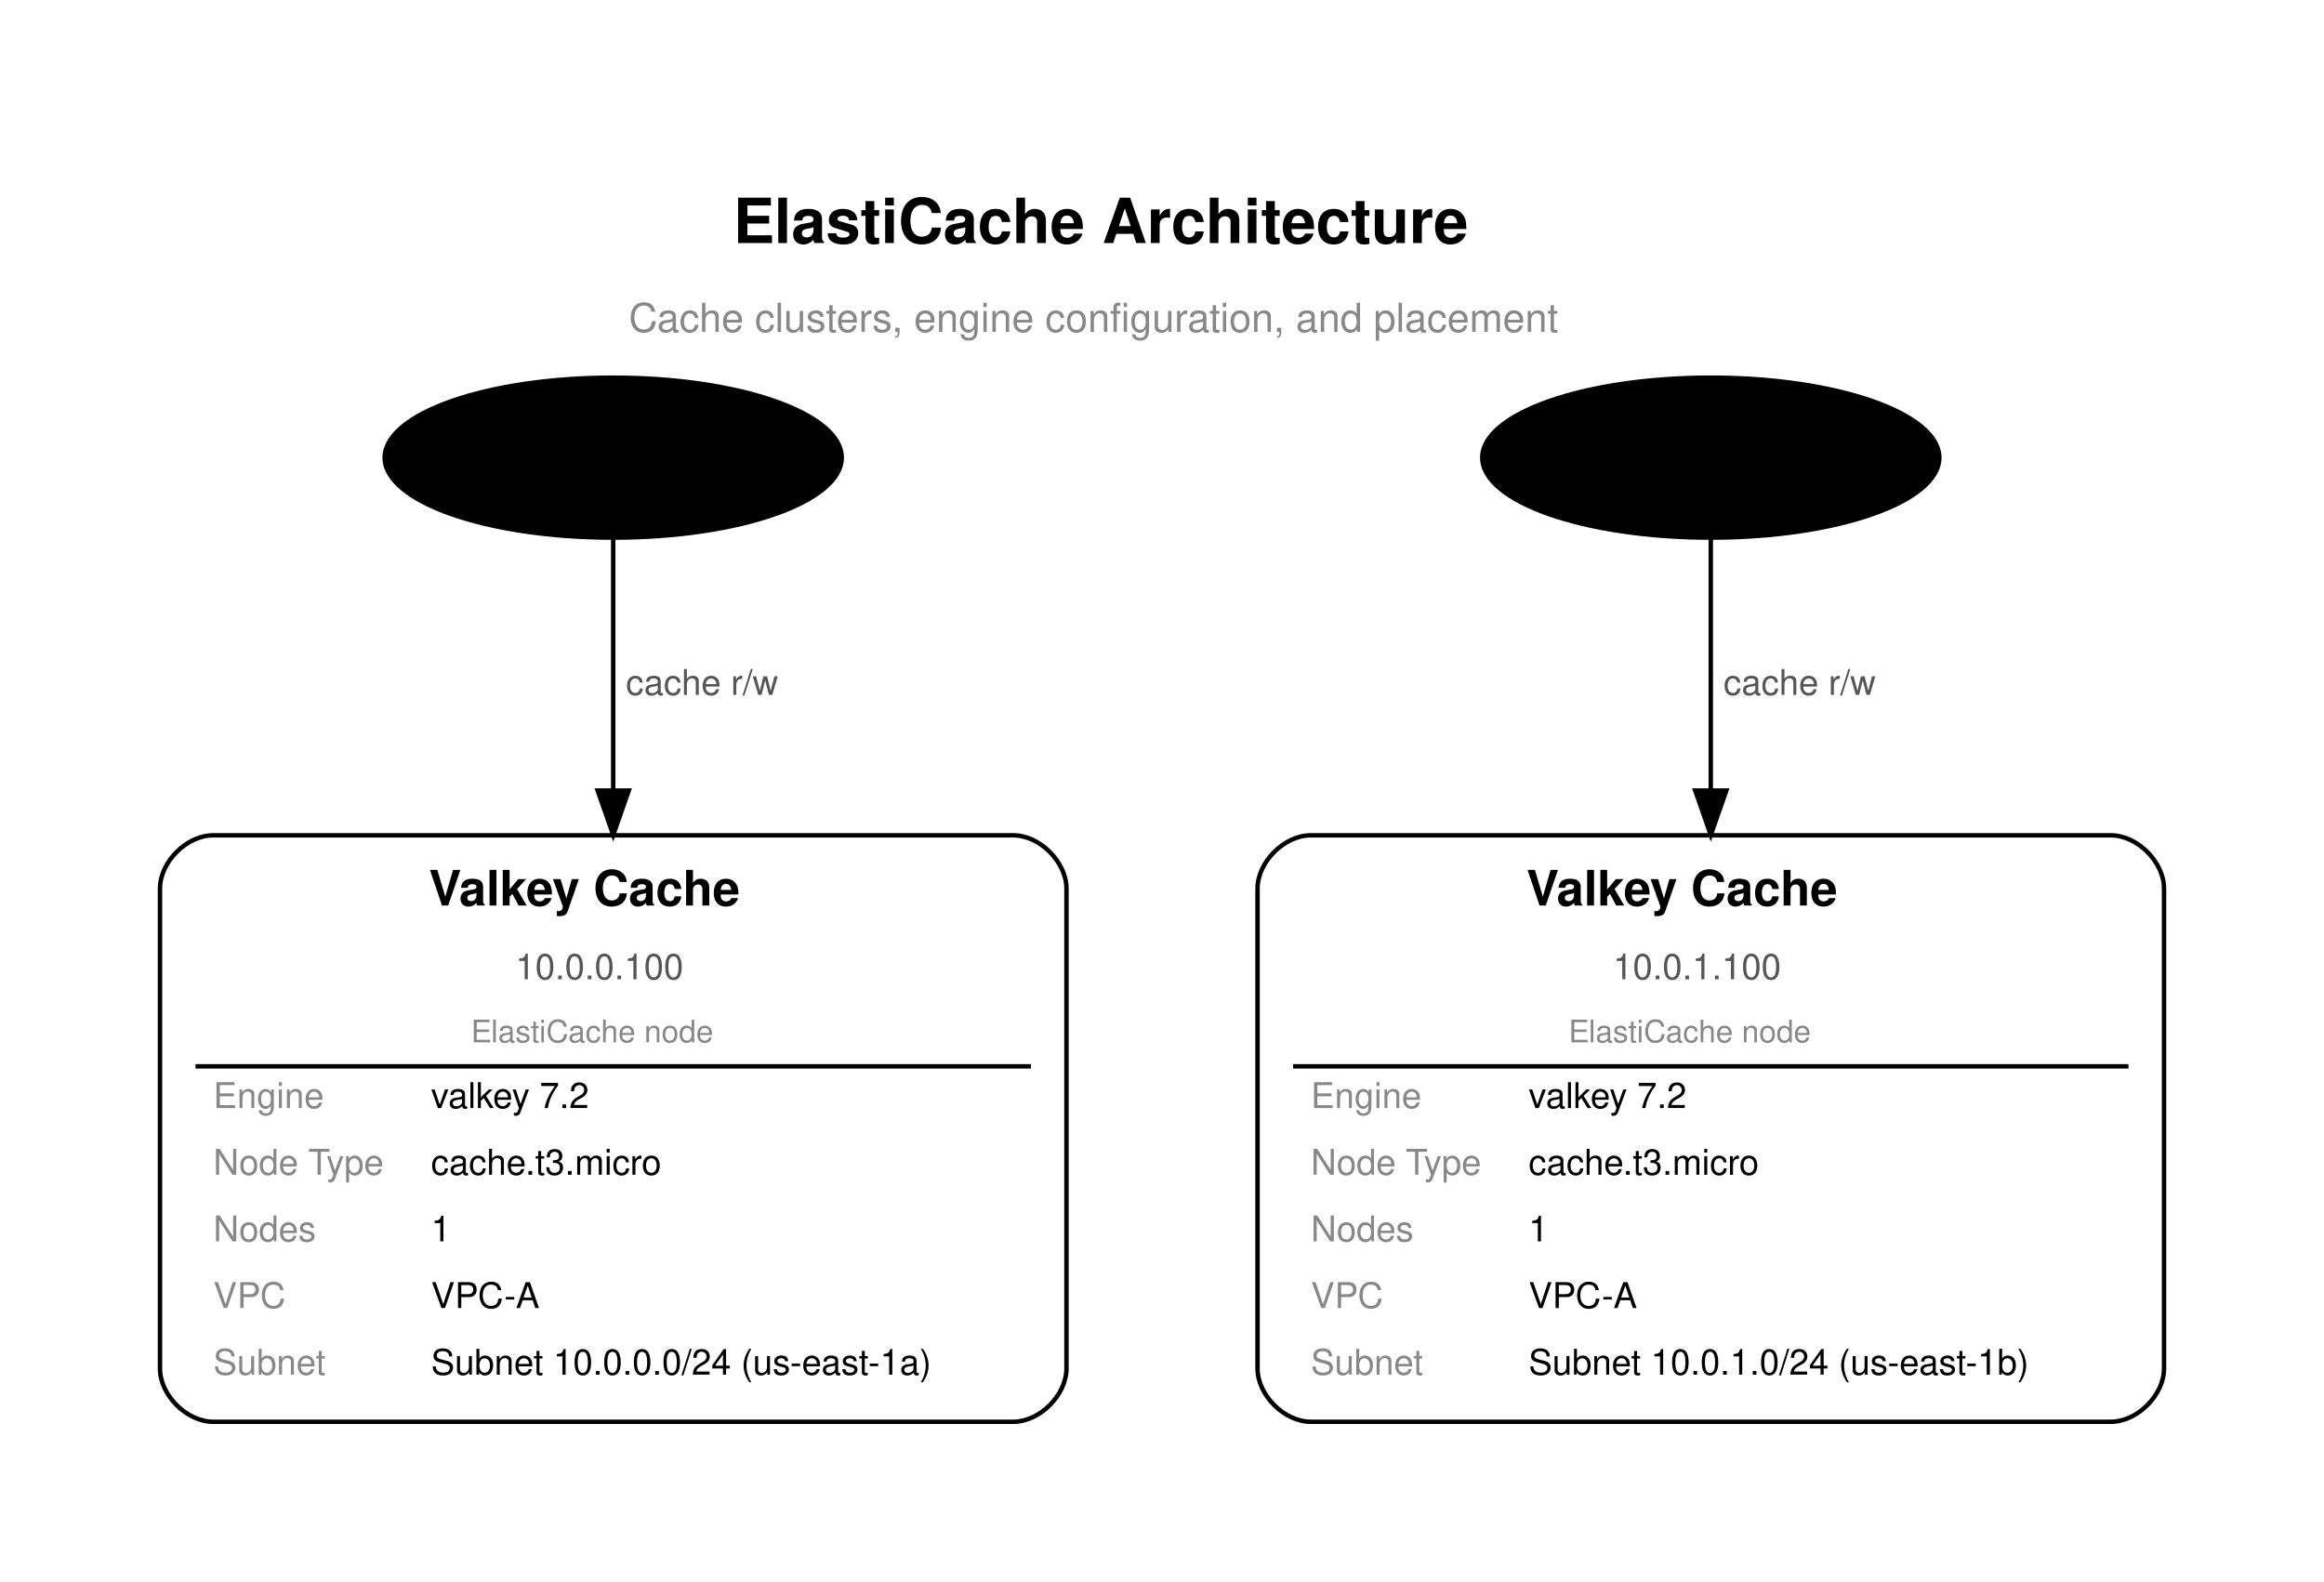
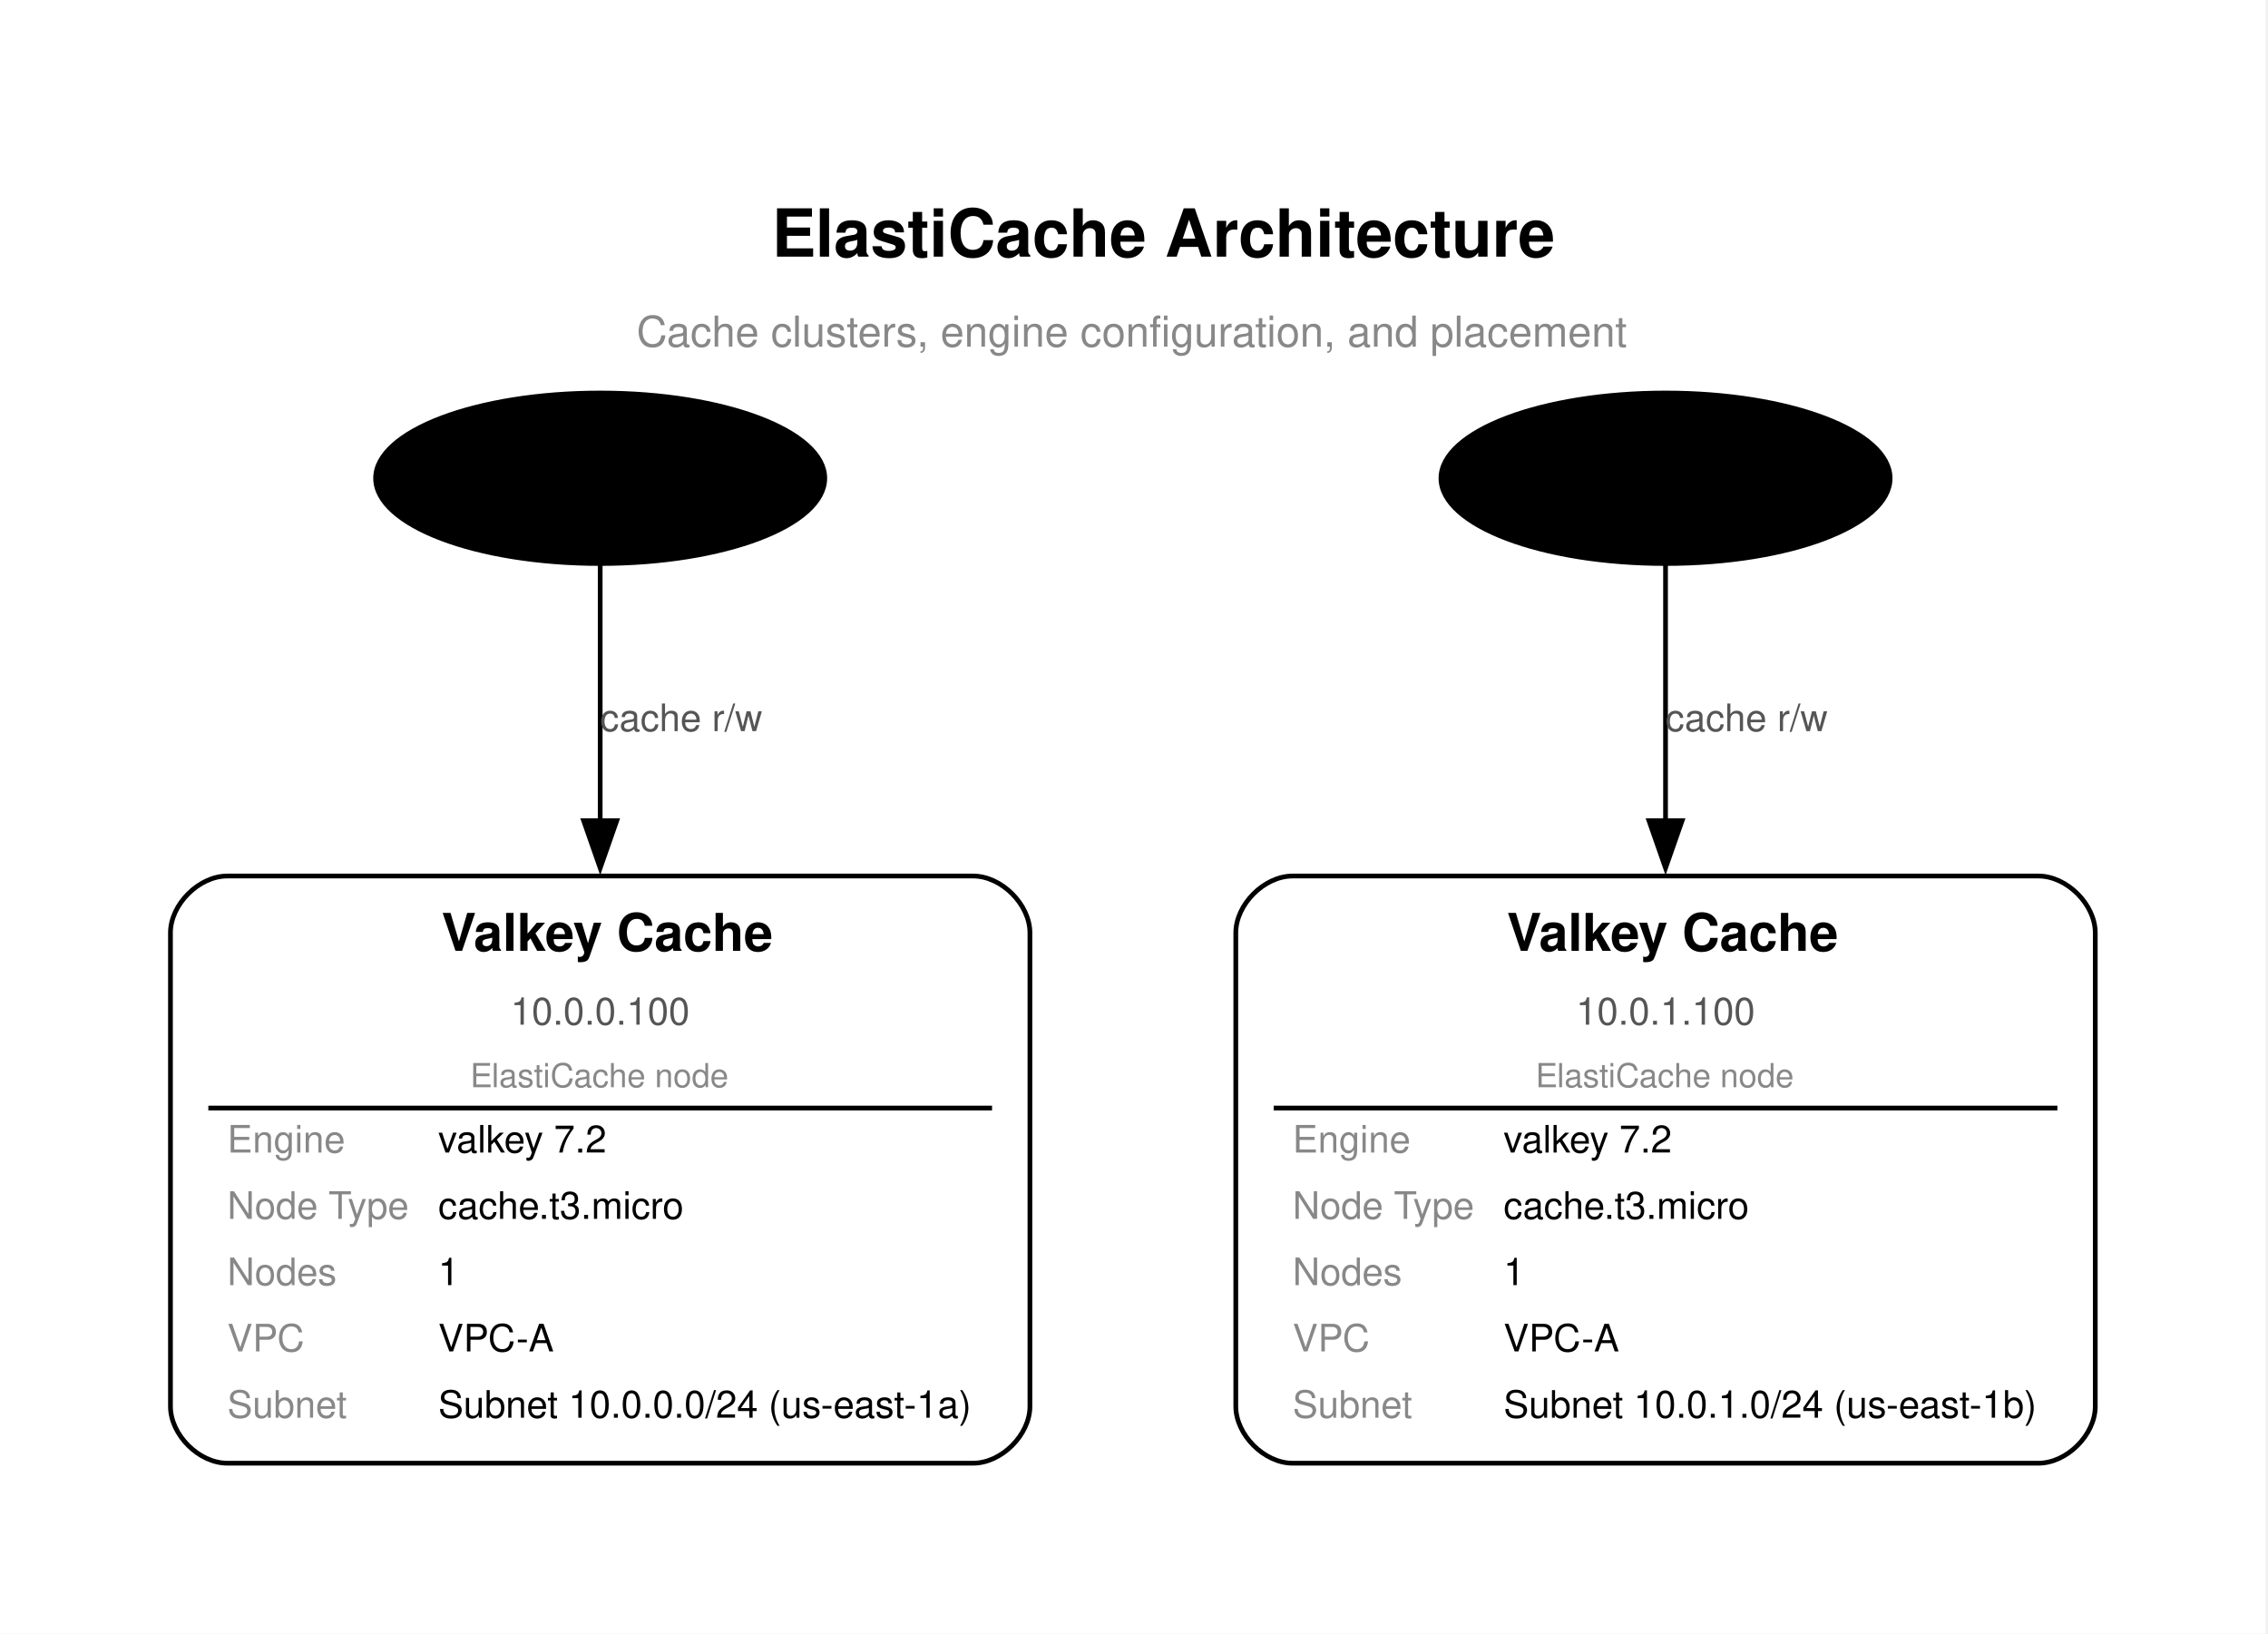
- <svg xmlns="http://www.w3.org/2000/svg" width="523pt" height="356pt" viewBox="0.00 0.00 523.00 356.00">
-   <g id="graph0" class="graph" transform="scale(1 1) rotate(0) translate(36 320)">
-     <polygon fill="white" stroke="transparent" points="-36,36 -36,-320 487,-320 487,36 -36,36" />
-     <text text-anchor="start" x="129" y="-265.3" font-family="Helvetica,sans-Serif" font-weight="bold" font-size="14.00">ElastiCache Architecture</text>
-     <text text-anchor="start" x="105.5" y="-245.3" font-family="Helvetica,sans-Serif" font-size="9.00" fill="#888888">Cache clusters, engine configuration, and placement</text>
+ <svg xmlns="http://www.w3.org/2000/svg" width="479pt" height="345pt" viewBox="0.00 0.00 479.00 345.00">
+   <g id="graph0" class="graph" transform="scale(1 1) rotate(0) translate(36 309)">
+     <polygon fill="white" stroke="none" points="-36,36 -36,-309 442.52,-309 442.52,36 -36,36" />
+     <text xml:space="preserve" text-anchor="start" x="127" y="-254.8" font-family="Helvetica,sans-Serif" font-weight="bold" font-size="14.00">ElastiCache Architecture</text>
+     <text xml:space="preserve" text-anchor="start" x="98.44" y="-235.8" font-family="Helvetica,sans-Serif" font-size="9.00" fill="#888888">Cache clusters, engine configuration, and placement</text>
    <g id="node1" class="node">
-       <path fill="white" stroke="black" d="M192,-132C192,-132 12,-132 12,-132 6,-132 0,-126 0,-120 0,-120 0,-12 0,-12 0,-6 6,0 12,0 12,0 192,0 192,0 198,0 204,-6 204,-12 204,-12 204,-120 204,-120 204,-126 198,-132 192,-132" />
-       <text text-anchor="start" x="60.5" y="-116.2" font-family="Helvetica,sans-Serif" font-weight="bold" font-size="11.00">Valkey Cache</text>
-       <text text-anchor="start" x="80" y="-99.6" font-family="Helvetica,sans-Serif" font-size="8.00" fill="#555555">10.0.0.100</text>
-       <text text-anchor="start" x="70" y="-85.4" font-family="Helvetica,sans-Serif" font-size="7.00" fill="#888888">ElastiCache node</text>
-       <text text-anchor="start" x="12" y="-70.6" font-family="Helvetica,sans-Serif" font-size="8.00" fill="#888888">Engine</text>
-       <text text-anchor="start" x="61" y="-70.6" font-family="Helvetica,sans-Serif" font-size="8.00">valkey 7.2</text>
-       <text text-anchor="start" x="12" y="-55.6" font-family="Helvetica,sans-Serif" font-size="8.00" fill="#888888">Node Type</text>
-       <text text-anchor="start" x="61" y="-55.6" font-family="Helvetica,sans-Serif" font-size="8.00">cache.t3.micro</text>
-       <text text-anchor="start" x="12" y="-40.6" font-family="Helvetica,sans-Serif" font-size="8.00" fill="#888888">Nodes</text>
-       <text text-anchor="start" x="61" y="-40.6" font-family="Helvetica,sans-Serif" font-size="8.00">1</text>
-       <text text-anchor="start" x="12" y="-25.6" font-family="Helvetica,sans-Serif" font-size="8.00" fill="#888888">VPC</text>
-       <text text-anchor="start" x="61" y="-25.6" font-family="Helvetica,sans-Serif" font-size="8.00">VPC-A</text>
-       <text text-anchor="start" x="12" y="-10.6" font-family="Helvetica,sans-Serif" font-size="8.00" fill="#888888">Subnet</text>
-       <text text-anchor="start" x="61" y="-10.6" font-family="Helvetica,sans-Serif" font-size="8.00">Subnet 10.0.0.0/24 (us-east-1a)</text>
-       <polygon fill="black" stroke="black" points="8,-80 8,-80 196,-80 196,-80 8,-80" />
+       <path fill="white" stroke="black" d="M169.52,-124C169.52,-124 12,-124 12,-124 6,-124 0,-118 0,-112 0,-112 0,-12 0,-12 0,-6 6,0 12,0 12,0 169.52,0 169.52,0 175.52,0 181.52,-6 181.52,-12 181.52,-12 181.52,-112 181.52,-112 181.52,-118 175.52,-124 169.52,-124" />
+       <text xml:space="preserve" text-anchor="start" x="57.23" y="-108.2" font-family="Helvetica,sans-Serif" font-weight="bold" font-size="11.00">Valkey Cache</text>
+       <text xml:space="preserve" text-anchor="start" x="71.85" y="-92.6" font-family="Helvetica,sans-Serif" font-size="8.00" fill="#555555">10.0.0.100</text>
+       <text xml:space="preserve" text-anchor="start" x="63.32" y="-79.4" font-family="Helvetica,sans-Serif" font-size="7.00" fill="#888888">ElastiCache node</text>
+       <text xml:space="preserve" text-anchor="start" x="12" y="-65.6" font-family="Helvetica,sans-Serif" font-size="8.00" fill="#888888">Engine</text>
+       <text xml:space="preserve" text-anchor="start" x="56.55" y="-65.6" font-family="Helvetica,sans-Serif" font-size="8.00">valkey 7.2</text>
+       <text xml:space="preserve" text-anchor="start" x="12" y="-51.6" font-family="Helvetica,sans-Serif" font-size="8.00" fill="#888888">Node Type</text>
+       <text xml:space="preserve" text-anchor="start" x="56.55" y="-51.6" font-family="Helvetica,sans-Serif" font-size="8.00">cache.t3.micro</text>
+       <text xml:space="preserve" text-anchor="start" x="12" y="-37.6" font-family="Helvetica,sans-Serif" font-size="8.00" fill="#888888">Nodes</text>
+       <text xml:space="preserve" text-anchor="start" x="56.55" y="-37.6" font-family="Helvetica,sans-Serif" font-size="8.00">1</text>
+       <text xml:space="preserve" text-anchor="start" x="12" y="-23.6" font-family="Helvetica,sans-Serif" font-size="8.00" fill="#888888">VPC</text>
+       <text xml:space="preserve" text-anchor="start" x="56.55" y="-23.6" font-family="Helvetica,sans-Serif" font-size="8.00">VPC-A</text>
+       <text xml:space="preserve" text-anchor="start" x="12" y="-9.6" font-family="Helvetica,sans-Serif" font-size="8.00" fill="#888888">Subnet</text>
+       <text xml:space="preserve" text-anchor="start" x="56.55" y="-9.6" font-family="Helvetica,sans-Serif" font-size="8.00">Subnet 10.0.0.0/24 (us-east-1a)</text>
+       <polygon fill="black" stroke="black" points="8,-75 8,-75 173.52,-75 173.52,-75 8,-75" />
    </g>
    <g id="node2" class="node">
-       <path fill="white" stroke="black" d="M439,-132C439,-132 259,-132 259,-132 253,-132 247,-126 247,-120 247,-120 247,-12 247,-12 247,-6 253,0 259,0 259,0 439,0 439,0 445,0 451,-6 451,-12 451,-12 451,-120 451,-120 451,-126 445,-132 439,-132" />
-       <text text-anchor="start" x="307.5" y="-116.2" font-family="Helvetica,sans-Serif" font-weight="bold" font-size="11.00">Valkey Cache</text>
-       <text text-anchor="start" x="327" y="-99.6" font-family="Helvetica,sans-Serif" font-size="8.00" fill="#555555">10.0.1.100</text>
-       <text text-anchor="start" x="317" y="-85.4" font-family="Helvetica,sans-Serif" font-size="7.00" fill="#888888">ElastiCache node</text>
-       <text text-anchor="start" x="259" y="-70.6" font-family="Helvetica,sans-Serif" font-size="8.00" fill="#888888">Engine</text>
-       <text text-anchor="start" x="308" y="-70.6" font-family="Helvetica,sans-Serif" font-size="8.00">valkey 7.2</text>
-       <text text-anchor="start" x="259" y="-55.6" font-family="Helvetica,sans-Serif" font-size="8.00" fill="#888888">Node Type</text>
-       <text text-anchor="start" x="308" y="-55.6" font-family="Helvetica,sans-Serif" font-size="8.00">cache.t3.micro</text>
-       <text text-anchor="start" x="259" y="-40.6" font-family="Helvetica,sans-Serif" font-size="8.00" fill="#888888">Nodes</text>
-       <text text-anchor="start" x="308" y="-40.6" font-family="Helvetica,sans-Serif" font-size="8.00">1</text>
-       <text text-anchor="start" x="259" y="-25.6" font-family="Helvetica,sans-Serif" font-size="8.00" fill="#888888">VPC</text>
-       <text text-anchor="start" x="308" y="-25.6" font-family="Helvetica,sans-Serif" font-size="8.00">VPC-A</text>
-       <text text-anchor="start" x="259" y="-10.6" font-family="Helvetica,sans-Serif" font-size="8.00" fill="#888888">Subnet</text>
-       <text text-anchor="start" x="308" y="-10.6" font-family="Helvetica,sans-Serif" font-size="8.00">Subnet 10.0.1.0/24 (us-east-1b)</text>
-       <polygon fill="black" stroke="black" points="255,-80 255,-80 443,-80 443,-80 255,-80" />
+       <path fill="white" stroke="black" d="M394.52,-124C394.52,-124 237,-124 237,-124 231,-124 225,-118 225,-112 225,-112 225,-12 225,-12 225,-6 231,0 237,0 237,0 394.52,0 394.52,0 400.52,0 406.52,-6 406.52,-12 406.52,-12 406.52,-112 406.52,-112 406.52,-118 400.52,-124 394.52,-124" />
+       <text xml:space="preserve" text-anchor="start" x="282.23" y="-108.2" font-family="Helvetica,sans-Serif" font-weight="bold" font-size="11.00">Valkey Cache</text>
+       <text xml:space="preserve" text-anchor="start" x="296.85" y="-92.6" font-family="Helvetica,sans-Serif" font-size="8.00" fill="#555555">10.0.1.100</text>
+       <text xml:space="preserve" text-anchor="start" x="288.32" y="-79.4" font-family="Helvetica,sans-Serif" font-size="7.00" fill="#888888">ElastiCache node</text>
+       <text xml:space="preserve" text-anchor="start" x="237" y="-65.6" font-family="Helvetica,sans-Serif" font-size="8.00" fill="#888888">Engine</text>
+       <text xml:space="preserve" text-anchor="start" x="281.55" y="-65.6" font-family="Helvetica,sans-Serif" font-size="8.00">valkey 7.2</text>
+       <text xml:space="preserve" text-anchor="start" x="237" y="-51.6" font-family="Helvetica,sans-Serif" font-size="8.00" fill="#888888">Node Type</text>
+       <text xml:space="preserve" text-anchor="start" x="281.55" y="-51.6" font-family="Helvetica,sans-Serif" font-size="8.00">cache.t3.micro</text>
+       <text xml:space="preserve" text-anchor="start" x="237" y="-37.6" font-family="Helvetica,sans-Serif" font-size="8.00" fill="#888888">Nodes</text>
+       <text xml:space="preserve" text-anchor="start" x="281.55" y="-37.6" font-family="Helvetica,sans-Serif" font-size="8.00">1</text>
+       <text xml:space="preserve" text-anchor="start" x="237" y="-23.6" font-family="Helvetica,sans-Serif" font-size="8.00" fill="#888888">VPC</text>
+       <text xml:space="preserve" text-anchor="start" x="281.55" y="-23.6" font-family="Helvetica,sans-Serif" font-size="8.00">VPC-A</text>
+       <text xml:space="preserve" text-anchor="start" x="237" y="-9.6" font-family="Helvetica,sans-Serif" font-size="8.00" fill="#888888">Subnet</text>
+       <text xml:space="preserve" text-anchor="start" x="281.55" y="-9.6" font-family="Helvetica,sans-Serif" font-size="8.00">Subnet 10.0.1.0/24 (us-east-1b)</text>
+       <polygon fill="black" stroke="black" points="233,-75 233,-75 398.52,-75 398.52,-75 233,-75" />
    </g>
    <g id="node3" class="node">
-       <ellipse fill="black" stroke="black" cx="102" cy="-217" rx="51.43" ry="18" />
-       <text text-anchor="middle" x="102" y="-214.5" font-family="Helvetica,sans-Serif" font-size="10.00">app_servers_a</text>
+       <ellipse fill="black" stroke="black" cx="90.76" cy="-208" rx="47.43" ry="18" />
+       <text xml:space="preserve" text-anchor="middle" x="90.76" y="-205" font-family="Helvetica,sans-Serif" font-size="10.00">app_servers_a</text>
    </g>
    <g id="edge1" class="edge">
-       <path fill="none" stroke="black" d="M102,-198.91C102,-184.72 102,-163.48 102,-142.17" />
-       <polygon fill="black" stroke="black" points="105.5,-142.07 102,-132.07 98.5,-142.07 105.5,-142.07" />
-       <text text-anchor="middle" x="122" y="-163.6" font-family="Helvetica,sans-Serif" font-size="8.00" fill="#555555">cache r/w</text>
+       <path fill="none" stroke="black" d="M90.76,-189.63C90.76,-175.93 90.76,-155.84 90.76,-135.68" />
+       <polygon fill="black" stroke="black" points="94.26,-135.69 90.76,-125.69 87.26,-135.69 94.26,-135.69" />
+       <text xml:space="preserve" text-anchor="middle" x="107.88" y="-154.6" font-family="Helvetica,sans-Serif" font-size="8.00" fill="#555555">cache r/w</text>
    </g>
    <g id="node4" class="node">
-       <ellipse fill="black" stroke="black" cx="349" cy="-217" rx="51.43" ry="18" />
-       <text text-anchor="middle" x="349" y="-214.5" font-family="Helvetica,sans-Serif" font-size="10.00">app_servers_b</text>
+       <ellipse fill="black" stroke="black" cx="315.76" cy="-208" rx="47.43" ry="18" />
+       <text xml:space="preserve" text-anchor="middle" x="315.76" y="-205" font-family="Helvetica,sans-Serif" font-size="10.00">app_servers_b</text>
    </g>
    <g id="edge2" class="edge">
-       <path fill="none" stroke="black" d="M349,-198.91C349,-184.72 349,-163.48 349,-142.17" />
-       <polygon fill="black" stroke="black" points="352.5,-142.07 349,-132.07 345.5,-142.07 352.5,-142.07" />
-       <text text-anchor="middle" x="369" y="-163.6" font-family="Helvetica,sans-Serif" font-size="8.00" fill="#555555">cache r/w</text>
+       <path fill="none" stroke="black" d="M315.76,-189.63C315.76,-175.93 315.76,-155.84 315.76,-135.68" />
+       <polygon fill="black" stroke="black" points="319.26,-135.69 315.76,-125.69 312.26,-135.69 319.26,-135.69" />
+       <text xml:space="preserve" text-anchor="middle" x="332.88" y="-154.6" font-family="Helvetica,sans-Serif" font-size="8.00" fill="#555555">cache r/w</text>
    </g>
  </g>
</svg>
